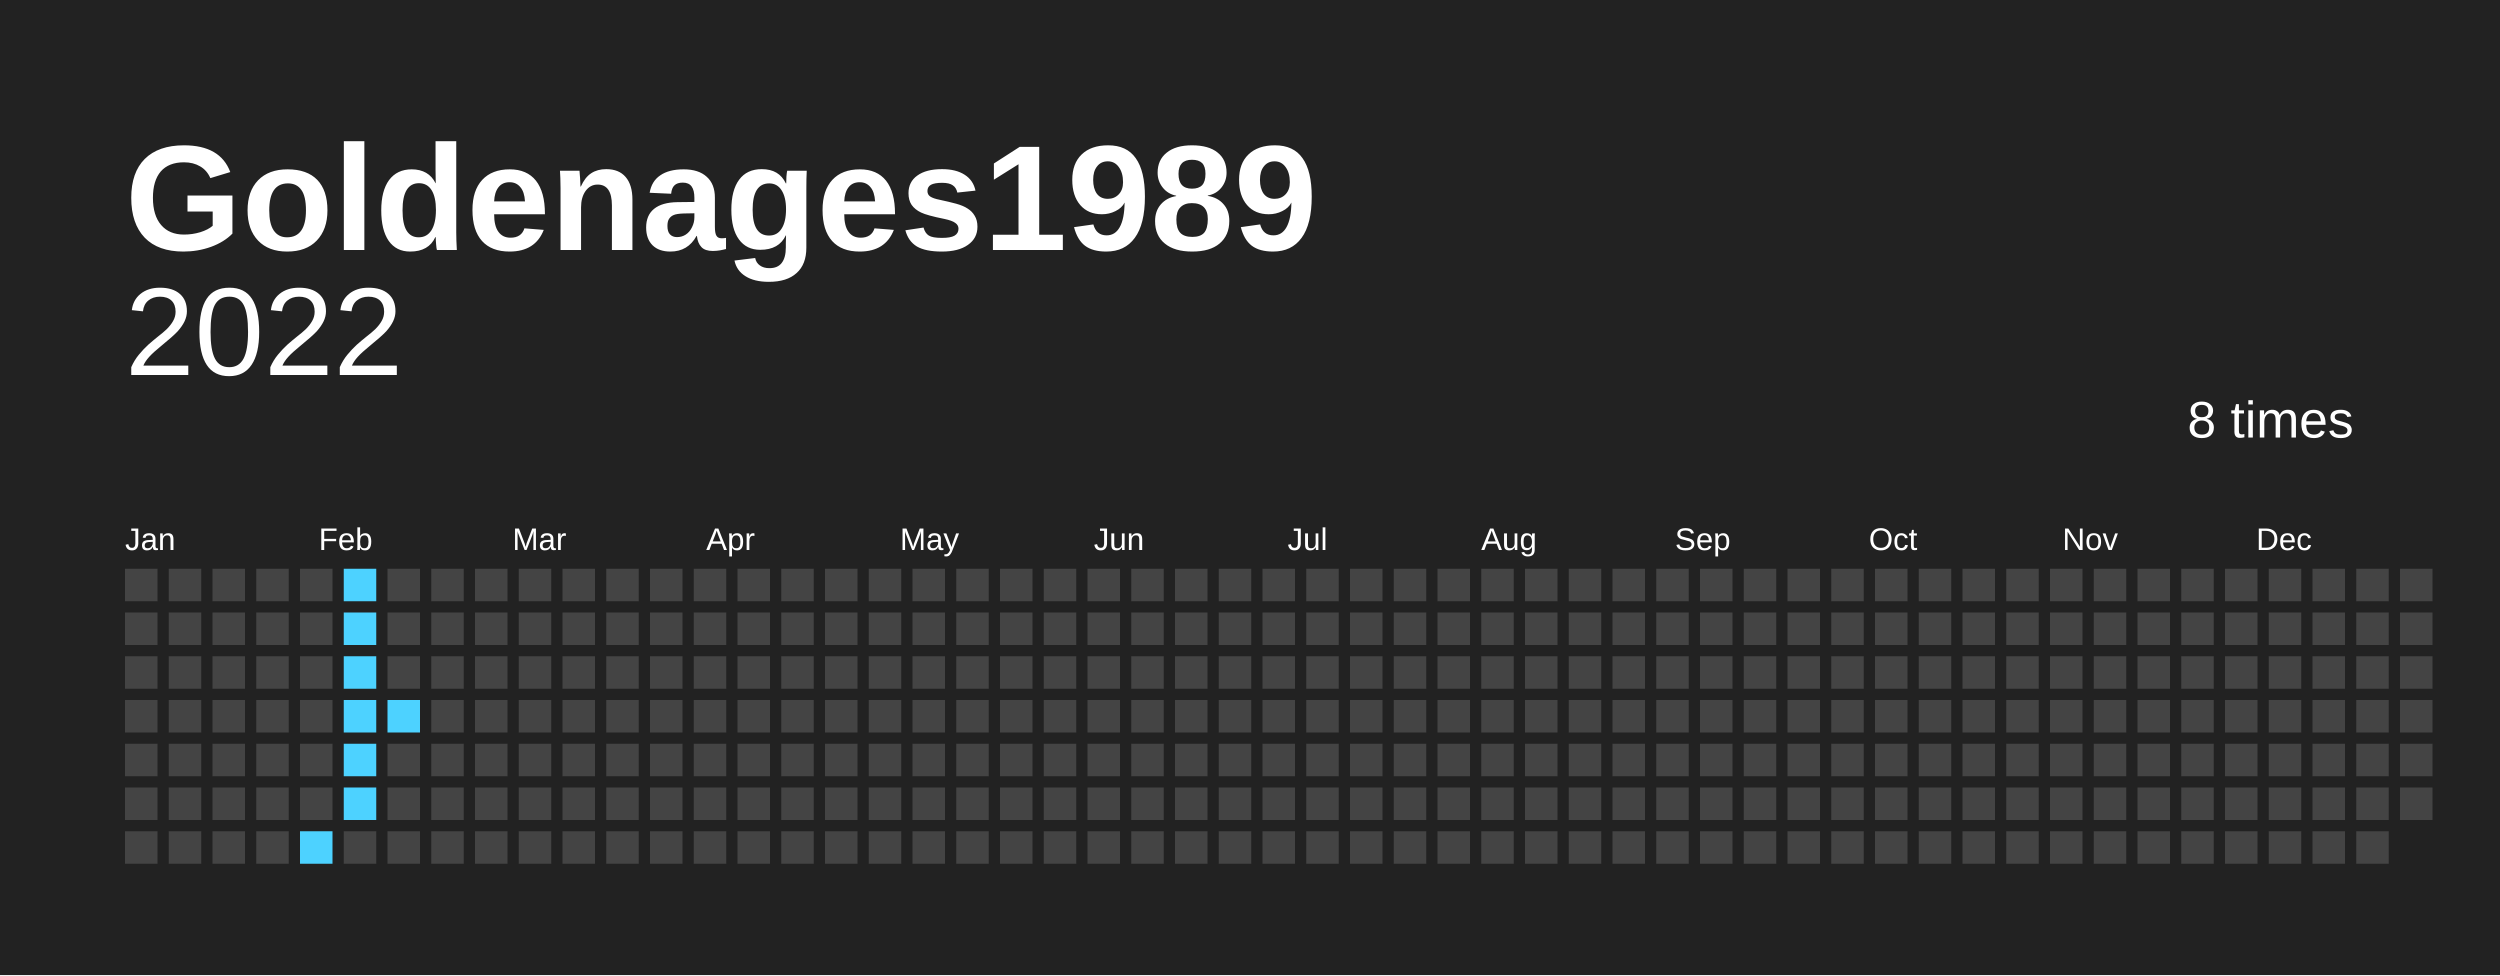
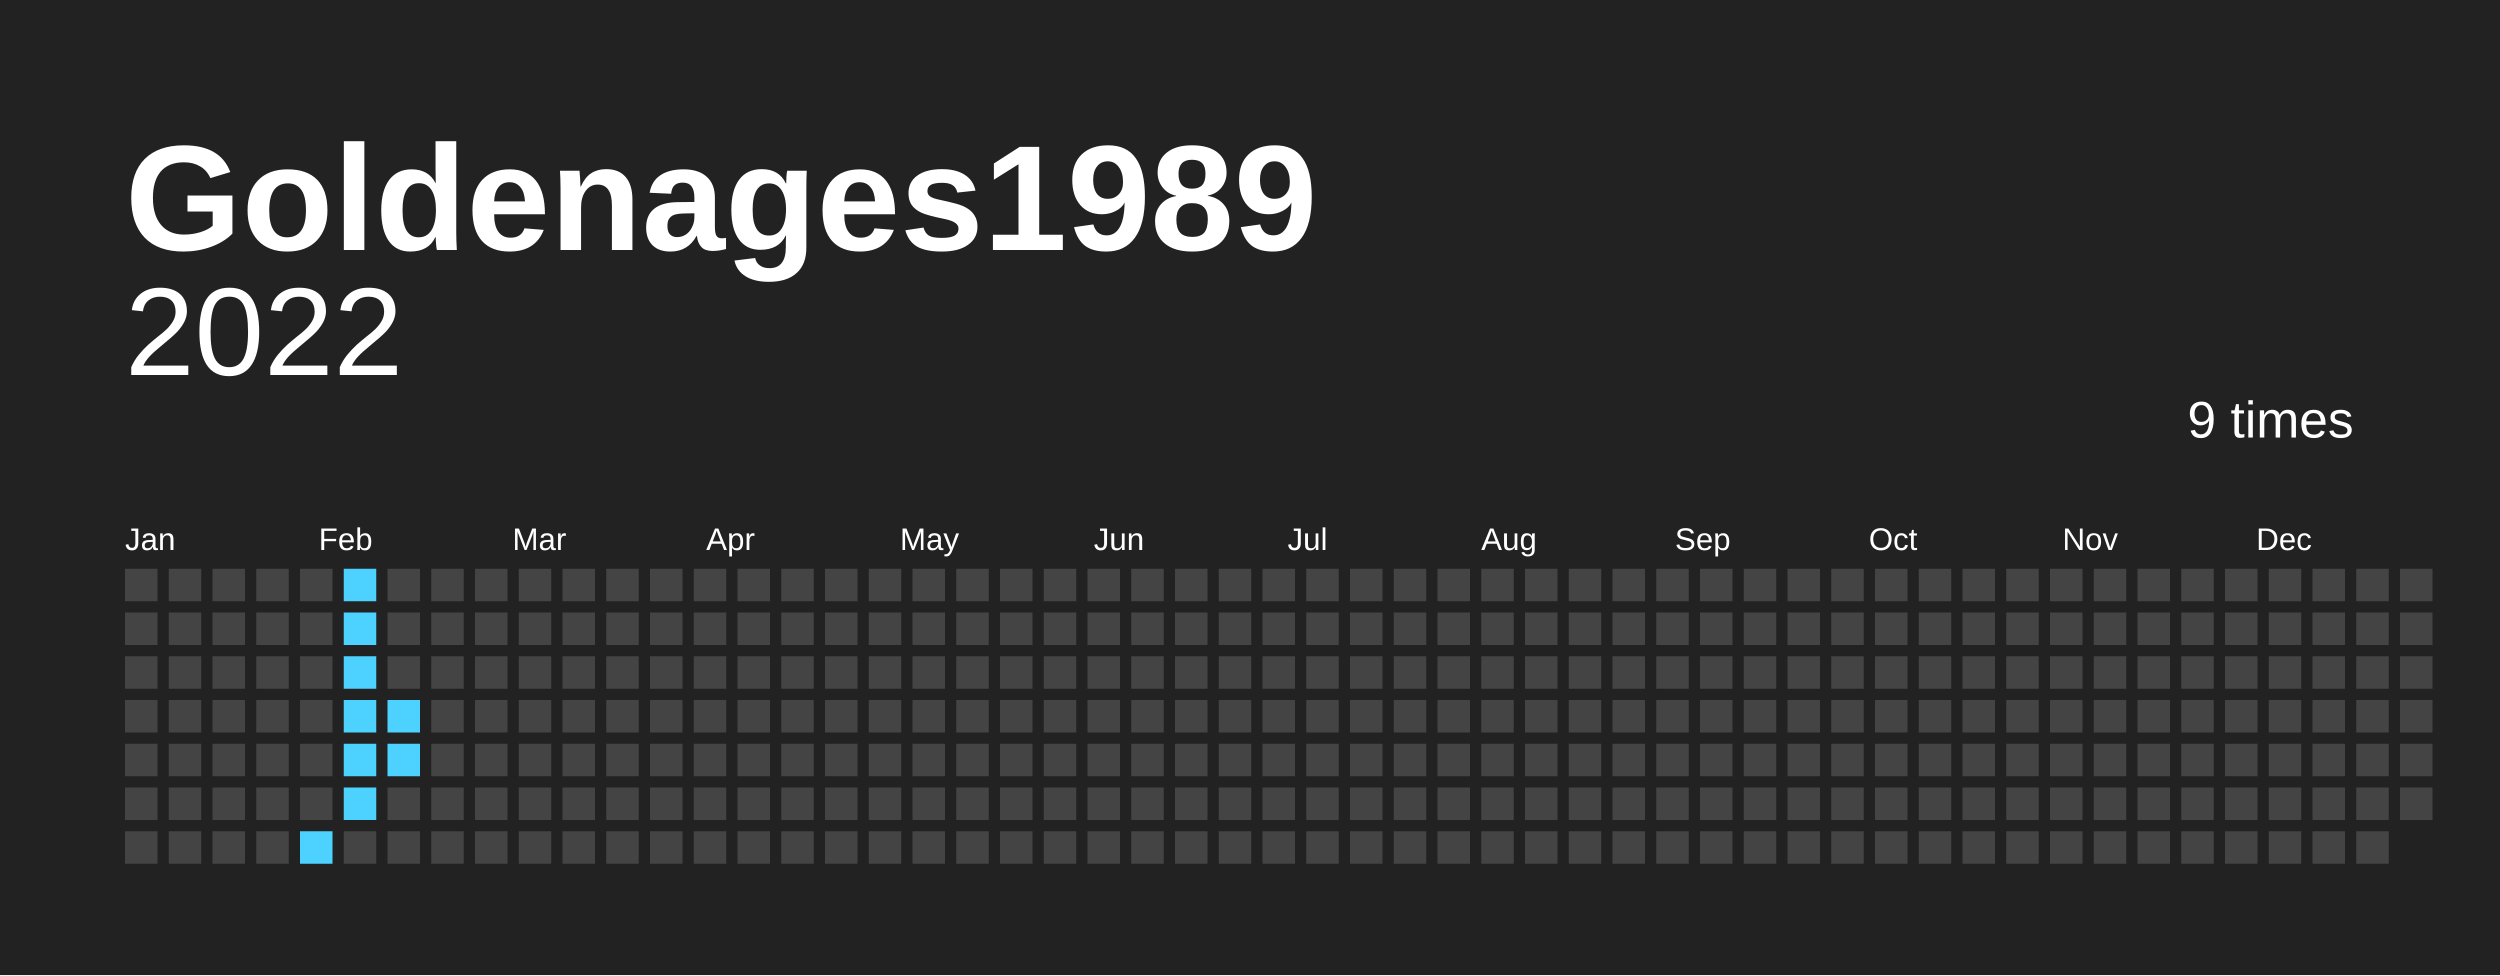
<svg xmlns="http://www.w3.org/2000/svg" baseProfile="full" height="78mm" version="1.1" viewBox="0,0,200,78" width="200mm">
  <defs />
  <rect fill="#222222" height="78" width="200" x="0" y="0" />
  <text fill="#FFFFFF" style="font-size:12px; font-family:Arial; font-weight:bold;" x="10" y="20">Goldenages1989</text>
  <text alignment-baseline="hanging" fill="#FFFFFF" style="font-size:10.0px; font-family:Arial;" x="10" y="30">2022</text>
-   <text alignment-baseline="hanging" fill="#FFFFFF" style="font-size:4.125px; font-family:Arial;" x="175" y="35">8 times</text>
+   <text alignment-baseline="hanging" fill="#FFFFFF" style="font-size:4.125px; font-family:Arial;" x="175" y="35">9 times</text>
  <text fill="#FFFFFF" style="font-size:2.5px; font-family:Arial" x="10.0" y="44">Jan</text>
  <text fill="#FFFFFF" style="font-size:2.5px; font-family:Arial" x="25.5" y="44">Feb</text>
  <text fill="#FFFFFF" style="font-size:2.5px; font-family:Arial" x="41.0" y="44">Mar</text>
  <text fill="#FFFFFF" style="font-size:2.5px; font-family:Arial" x="56.5" y="44">Apr</text>
  <text fill="#FFFFFF" style="font-size:2.5px; font-family:Arial" x="72.0" y="44">May</text>
  <text fill="#FFFFFF" style="font-size:2.5px; font-family:Arial" x="87.5" y="44">Jun</text>
  <text fill="#FFFFFF" style="font-size:2.5px; font-family:Arial" x="103.0" y="44">Jul</text>
  <text fill="#FFFFFF" style="font-size:2.5px; font-family:Arial" x="118.5" y="44">Aug</text>
  <text fill="#FFFFFF" style="font-size:2.5px; font-family:Arial" x="134.0" y="44">Sep</text>
  <text fill="#FFFFFF" style="font-size:2.5px; font-family:Arial" x="149.5" y="44">Oct</text>
  <text fill="#FFFFFF" style="font-size:2.5px; font-family:Arial" x="165.0" y="44">Nov</text>
  <text fill="#FFFFFF" style="font-size:2.5px; font-family:Arial" x="180.5" y="44">Dec</text>
  <rect fill="#444444" height="2.6" width="2.6" x="10.0" y="45.5" />
  <rect fill="#444444" height="2.6" width="2.6" x="10.0" y="49.0" />
  <rect fill="#444444" height="2.6" width="2.6" x="10.0" y="52.5" />
  <rect fill="#444444" height="2.6" width="2.6" x="10.0" y="56.0" />
  <rect fill="#444444" height="2.6" width="2.6" x="10.0" y="59.5" />
  <rect fill="#444444" height="2.6" width="2.6" x="10.0" y="63.0" />
  <rect fill="#444444" height="2.6" width="2.6" x="10.0" y="66.5" />
  <rect fill="#444444" height="2.6" width="2.6" x="13.5" y="45.5" />
  <rect fill="#444444" height="2.6" width="2.6" x="13.5" y="49.0" />
  <rect fill="#444444" height="2.6" width="2.6" x="13.5" y="52.5" />
  <rect fill="#444444" height="2.6" width="2.6" x="13.5" y="56.0" />
  <rect fill="#444444" height="2.6" width="2.6" x="13.5" y="59.5" />
  <rect fill="#444444" height="2.6" width="2.6" x="13.5" y="63.0" />
  <rect fill="#444444" height="2.6" width="2.6" x="13.5" y="66.5" />
  <rect fill="#444444" height="2.6" width="2.6" x="17.0" y="45.5" />
  <rect fill="#444444" height="2.6" width="2.6" x="17.0" y="49.0" />
  <rect fill="#444444" height="2.6" width="2.6" x="17.0" y="52.5" />
  <rect fill="#444444" height="2.6" width="2.6" x="17.0" y="56.0" />
  <rect fill="#444444" height="2.6" width="2.6" x="17.0" y="59.5" />
  <rect fill="#444444" height="2.6" width="2.6" x="17.0" y="63.0" />
  <rect fill="#444444" height="2.6" width="2.6" x="17.0" y="66.5" />
  <rect fill="#444444" height="2.6" width="2.6" x="20.5" y="45.5" />
  <rect fill="#444444" height="2.6" width="2.6" x="20.5" y="49.0" />
  <rect fill="#444444" height="2.6" width="2.6" x="20.5" y="52.5" />
  <rect fill="#444444" height="2.6" width="2.6" x="20.5" y="56.0" />
  <rect fill="#444444" height="2.6" width="2.6" x="20.5" y="59.5" />
  <rect fill="#444444" height="2.6" width="2.6" x="20.5" y="63.0" />
  <rect fill="#444444" height="2.6" width="2.6" x="20.5" y="66.5" />
  <rect fill="#444444" height="2.6" width="2.6" x="24.0" y="45.5" />
  <rect fill="#444444" height="2.6" width="2.6" x="24.0" y="49.0" />
  <rect fill="#444444" height="2.6" width="2.6" x="24.0" y="52.5" />
  <rect fill="#444444" height="2.6" width="2.6" x="24.0" y="56.0" />
  <rect fill="#444444" height="2.6" width="2.6" x="24.0" y="59.5" />
  <rect fill="#444444" height="2.6" width="2.6" x="24.0" y="63.0" />
  <rect fill="#4DD2FF" height="2.6" width="2.6" x="24.0" y="66.5" />
  <rect fill="#4DD2FF" height="2.6" width="2.6" x="27.5" y="45.5" />
  <rect fill="#4DD2FF" height="2.6" width="2.6" x="27.5" y="49.0" />
  <rect fill="#4DD2FF" height="2.6" width="2.6" x="27.5" y="52.5" />
  <rect fill="#4DD2FF" height="2.6" width="2.6" x="27.5" y="56.0" />
  <rect fill="#4DD2FF" height="2.6" width="2.6" x="27.5" y="59.5" />
  <rect fill="#4DD2FF" height="2.6" width="2.6" x="27.5" y="63.0" />
  <rect fill="#444444" height="2.6" width="2.6" x="27.5" y="66.5" />
  <rect fill="#444444" height="2.6" width="2.6" x="31.0" y="45.5" />
  <rect fill="#444444" height="2.6" width="2.6" x="31.0" y="49.0" />
  <rect fill="#444444" height="2.6" width="2.6" x="31.0" y="52.5" />
  <rect fill="#4DD2FF" height="2.6" width="2.6" x="31.0" y="56.0" />
-   <rect fill="#444444" height="2.6" width="2.6" x="31.0" y="59.5" />
+   <rect fill="#4DD2FF" height="2.6" width="2.6" x="31.0" y="59.5" />
  <rect fill="#444444" height="2.6" width="2.6" x="31.0" y="63.0" />
  <rect fill="#444444" height="2.6" width="2.6" x="31.0" y="66.5" />
  <rect fill="#444444" height="2.6" width="2.6" x="34.5" y="45.5" />
  <rect fill="#444444" height="2.6" width="2.6" x="34.5" y="49.0" />
  <rect fill="#444444" height="2.6" width="2.6" x="34.5" y="52.5" />
  <rect fill="#444444" height="2.6" width="2.6" x="34.5" y="56.0" />
  <rect fill="#444444" height="2.6" width="2.6" x="34.5" y="59.5" />
  <rect fill="#444444" height="2.6" width="2.6" x="34.5" y="63.0" />
  <rect fill="#444444" height="2.6" width="2.6" x="34.5" y="66.5" />
  <rect fill="#444444" height="2.6" width="2.6" x="38.0" y="45.5" />
  <rect fill="#444444" height="2.6" width="2.6" x="38.0" y="49.0" />
  <rect fill="#444444" height="2.6" width="2.6" x="38.0" y="52.5" />
  <rect fill="#444444" height="2.6" width="2.6" x="38.0" y="56.0" />
  <rect fill="#444444" height="2.6" width="2.6" x="38.0" y="59.5" />
  <rect fill="#444444" height="2.6" width="2.6" x="38.0" y="63.0" />
  <rect fill="#444444" height="2.6" width="2.6" x="38.0" y="66.5" />
  <rect fill="#444444" height="2.6" width="2.6" x="41.5" y="45.5" />
  <rect fill="#444444" height="2.6" width="2.6" x="41.5" y="49.0" />
  <rect fill="#444444" height="2.6" width="2.6" x="41.5" y="52.5" />
  <rect fill="#444444" height="2.6" width="2.6" x="41.5" y="56.0" />
  <rect fill="#444444" height="2.6" width="2.6" x="41.5" y="59.5" />
  <rect fill="#444444" height="2.6" width="2.6" x="41.5" y="63.0" />
  <rect fill="#444444" height="2.6" width="2.6" x="41.5" y="66.5" />
  <rect fill="#444444" height="2.6" width="2.6" x="45.0" y="45.5" />
  <rect fill="#444444" height="2.6" width="2.6" x="45.0" y="49.0" />
  <rect fill="#444444" height="2.6" width="2.6" x="45.0" y="52.5" />
  <rect fill="#444444" height="2.6" width="2.6" x="45.0" y="56.0" />
  <rect fill="#444444" height="2.6" width="2.6" x="45.0" y="59.5" />
  <rect fill="#444444" height="2.6" width="2.6" x="45.0" y="63.0" />
  <rect fill="#444444" height="2.6" width="2.6" x="45.0" y="66.5" />
  <rect fill="#444444" height="2.6" width="2.6" x="48.5" y="45.5" />
  <rect fill="#444444" height="2.6" width="2.6" x="48.5" y="49.0" />
  <rect fill="#444444" height="2.6" width="2.6" x="48.5" y="52.5" />
  <rect fill="#444444" height="2.6" width="2.6" x="48.5" y="56.0" />
  <rect fill="#444444" height="2.6" width="2.6" x="48.5" y="59.5" />
  <rect fill="#444444" height="2.6" width="2.6" x="48.5" y="63.0" />
  <rect fill="#444444" height="2.6" width="2.6" x="48.5" y="66.5" />
  <rect fill="#444444" height="2.6" width="2.6" x="52.0" y="45.5" />
  <rect fill="#444444" height="2.6" width="2.6" x="52.0" y="49.0" />
  <rect fill="#444444" height="2.6" width="2.6" x="52.0" y="52.5" />
  <rect fill="#444444" height="2.6" width="2.6" x="52.0" y="56.0" />
  <rect fill="#444444" height="2.6" width="2.6" x="52.0" y="59.5" />
  <rect fill="#444444" height="2.6" width="2.6" x="52.0" y="63.0" />
  <rect fill="#444444" height="2.6" width="2.6" x="52.0" y="66.5" />
  <rect fill="#444444" height="2.6" width="2.6" x="55.5" y="45.5" />
  <rect fill="#444444" height="2.6" width="2.6" x="55.5" y="49.0" />
  <rect fill="#444444" height="2.6" width="2.6" x="55.5" y="52.5" />
  <rect fill="#444444" height="2.6" width="2.6" x="55.5" y="56.0" />
  <rect fill="#444444" height="2.6" width="2.6" x="55.5" y="59.5" />
  <rect fill="#444444" height="2.6" width="2.6" x="55.5" y="63.0" />
  <rect fill="#444444" height="2.6" width="2.6" x="55.5" y="66.5" />
  <rect fill="#444444" height="2.6" width="2.6" x="59.0" y="45.5" />
  <rect fill="#444444" height="2.6" width="2.6" x="59.0" y="49.0" />
  <rect fill="#444444" height="2.6" width="2.6" x="59.0" y="52.5" />
  <rect fill="#444444" height="2.6" width="2.6" x="59.0" y="56.0" />
  <rect fill="#444444" height="2.6" width="2.6" x="59.0" y="59.5" />
  <rect fill="#444444" height="2.6" width="2.6" x="59.0" y="63.0" />
  <rect fill="#444444" height="2.6" width="2.6" x="59.0" y="66.5" />
  <rect fill="#444444" height="2.6" width="2.6" x="62.5" y="45.5" />
  <rect fill="#444444" height="2.6" width="2.6" x="62.5" y="49.0" />
  <rect fill="#444444" height="2.6" width="2.6" x="62.5" y="52.5" />
  <rect fill="#444444" height="2.6" width="2.6" x="62.5" y="56.0" />
  <rect fill="#444444" height="2.6" width="2.6" x="62.5" y="59.5" />
  <rect fill="#444444" height="2.6" width="2.6" x="62.5" y="63.0" />
  <rect fill="#444444" height="2.6" width="2.6" x="62.5" y="66.5" />
  <rect fill="#444444" height="2.6" width="2.6" x="66.0" y="45.5" />
  <rect fill="#444444" height="2.6" width="2.6" x="66.0" y="49.0" />
  <rect fill="#444444" height="2.6" width="2.6" x="66.0" y="52.5" />
  <rect fill="#444444" height="2.6" width="2.6" x="66.0" y="56.0" />
  <rect fill="#444444" height="2.6" width="2.6" x="66.0" y="59.5" />
  <rect fill="#444444" height="2.6" width="2.6" x="66.0" y="63.0" />
  <rect fill="#444444" height="2.6" width="2.6" x="66.0" y="66.5" />
  <rect fill="#444444" height="2.6" width="2.6" x="69.5" y="45.5" />
  <rect fill="#444444" height="2.6" width="2.6" x="69.5" y="49.0" />
  <rect fill="#444444" height="2.6" width="2.6" x="69.5" y="52.5" />
  <rect fill="#444444" height="2.6" width="2.6" x="69.5" y="56.0" />
  <rect fill="#444444" height="2.6" width="2.6" x="69.5" y="59.5" />
  <rect fill="#444444" height="2.6" width="2.6" x="69.5" y="63.0" />
  <rect fill="#444444" height="2.6" width="2.6" x="69.5" y="66.5" />
  <rect fill="#444444" height="2.6" width="2.6" x="73.0" y="45.5" />
  <rect fill="#444444" height="2.6" width="2.6" x="73.0" y="49.0" />
  <rect fill="#444444" height="2.6" width="2.6" x="73.0" y="52.5" />
  <rect fill="#444444" height="2.6" width="2.6" x="73.0" y="56.0" />
  <rect fill="#444444" height="2.6" width="2.6" x="73.0" y="59.5" />
  <rect fill="#444444" height="2.6" width="2.6" x="73.0" y="63.0" />
  <rect fill="#444444" height="2.6" width="2.6" x="73.0" y="66.5" />
  <rect fill="#444444" height="2.6" width="2.6" x="76.5" y="45.5" />
  <rect fill="#444444" height="2.6" width="2.6" x="76.5" y="49.0" />
  <rect fill="#444444" height="2.6" width="2.6" x="76.5" y="52.5" />
  <rect fill="#444444" height="2.6" width="2.6" x="76.5" y="56.0" />
  <rect fill="#444444" height="2.6" width="2.6" x="76.5" y="59.5" />
  <rect fill="#444444" height="2.6" width="2.6" x="76.5" y="63.0" />
  <rect fill="#444444" height="2.6" width="2.6" x="76.5" y="66.5" />
  <rect fill="#444444" height="2.6" width="2.6" x="80.0" y="45.5" />
  <rect fill="#444444" height="2.6" width="2.6" x="80.0" y="49.0" />
  <rect fill="#444444" height="2.6" width="2.6" x="80.0" y="52.5" />
  <rect fill="#444444" height="2.6" width="2.6" x="80.0" y="56.0" />
  <rect fill="#444444" height="2.6" width="2.6" x="80.0" y="59.5" />
  <rect fill="#444444" height="2.6" width="2.6" x="80.0" y="63.0" />
  <rect fill="#444444" height="2.6" width="2.6" x="80.0" y="66.5" />
  <rect fill="#444444" height="2.6" width="2.6" x="83.5" y="45.5" />
  <rect fill="#444444" height="2.6" width="2.6" x="83.5" y="49.0" />
  <rect fill="#444444" height="2.6" width="2.6" x="83.5" y="52.5" />
  <rect fill="#444444" height="2.6" width="2.6" x="83.5" y="56.0" />
  <rect fill="#444444" height="2.6" width="2.6" x="83.5" y="59.5" />
  <rect fill="#444444" height="2.6" width="2.6" x="83.5" y="63.0" />
  <rect fill="#444444" height="2.6" width="2.6" x="83.5" y="66.5" />
  <rect fill="#444444" height="2.6" width="2.6" x="87.0" y="45.5" />
  <rect fill="#444444" height="2.6" width="2.6" x="87.0" y="49.0" />
  <rect fill="#444444" height="2.6" width="2.6" x="87.0" y="52.5" />
  <rect fill="#444444" height="2.6" width="2.6" x="87.0" y="56.0" />
  <rect fill="#444444" height="2.6" width="2.6" x="87.0" y="59.5" />
  <rect fill="#444444" height="2.6" width="2.6" x="87.0" y="63.0" />
  <rect fill="#444444" height="2.6" width="2.6" x="87.0" y="66.5" />
  <rect fill="#444444" height="2.6" width="2.6" x="90.5" y="45.5" />
  <rect fill="#444444" height="2.6" width="2.6" x="90.5" y="49.0" />
  <rect fill="#444444" height="2.6" width="2.6" x="90.5" y="52.5" />
  <rect fill="#444444" height="2.6" width="2.6" x="90.5" y="56.0" />
  <rect fill="#444444" height="2.6" width="2.6" x="90.5" y="59.5" />
  <rect fill="#444444" height="2.6" width="2.6" x="90.5" y="63.0" />
  <rect fill="#444444" height="2.6" width="2.6" x="90.5" y="66.5" />
  <rect fill="#444444" height="2.6" width="2.6" x="94.0" y="45.5" />
  <rect fill="#444444" height="2.6" width="2.6" x="94.0" y="49.0" />
  <rect fill="#444444" height="2.6" width="2.6" x="94.0" y="52.5" />
  <rect fill="#444444" height="2.6" width="2.6" x="94.0" y="56.0" />
  <rect fill="#444444" height="2.6" width="2.6" x="94.0" y="59.5" />
  <rect fill="#444444" height="2.6" width="2.6" x="94.0" y="63.0" />
  <rect fill="#444444" height="2.6" width="2.6" x="94.0" y="66.5" />
  <rect fill="#444444" height="2.6" width="2.6" x="97.5" y="45.5" />
  <rect fill="#444444" height="2.6" width="2.6" x="97.5" y="49.0" />
  <rect fill="#444444" height="2.6" width="2.6" x="97.5" y="52.5" />
  <rect fill="#444444" height="2.6" width="2.6" x="97.5" y="56.0" />
  <rect fill="#444444" height="2.6" width="2.6" x="97.5" y="59.5" />
  <rect fill="#444444" height="2.6" width="2.6" x="97.5" y="63.0" />
  <rect fill="#444444" height="2.6" width="2.6" x="97.5" y="66.5" />
  <rect fill="#444444" height="2.6" width="2.6" x="101.0" y="45.5" />
  <rect fill="#444444" height="2.6" width="2.6" x="101.0" y="49.0" />
  <rect fill="#444444" height="2.6" width="2.6" x="101.0" y="52.5" />
  <rect fill="#444444" height="2.6" width="2.6" x="101.0" y="56.0" />
  <rect fill="#444444" height="2.6" width="2.6" x="101.0" y="59.5" />
  <rect fill="#444444" height="2.6" width="2.6" x="101.0" y="63.0" />
  <rect fill="#444444" height="2.6" width="2.6" x="101.0" y="66.5" />
  <rect fill="#444444" height="2.6" width="2.6" x="104.5" y="45.5" />
  <rect fill="#444444" height="2.6" width="2.6" x="104.5" y="49.0" />
  <rect fill="#444444" height="2.6" width="2.6" x="104.5" y="52.5" />
  <rect fill="#444444" height="2.6" width="2.6" x="104.5" y="56.0" />
  <rect fill="#444444" height="2.6" width="2.6" x="104.5" y="59.5" />
  <rect fill="#444444" height="2.6" width="2.6" x="104.5" y="63.0" />
  <rect fill="#444444" height="2.6" width="2.6" x="104.5" y="66.5" />
  <rect fill="#444444" height="2.6" width="2.6" x="108.0" y="45.5" />
  <rect fill="#444444" height="2.6" width="2.6" x="108.0" y="49.0" />
  <rect fill="#444444" height="2.6" width="2.6" x="108.0" y="52.5" />
  <rect fill="#444444" height="2.6" width="2.6" x="108.0" y="56.0" />
  <rect fill="#444444" height="2.6" width="2.6" x="108.0" y="59.5" />
  <rect fill="#444444" height="2.6" width="2.6" x="108.0" y="63.0" />
  <rect fill="#444444" height="2.6" width="2.6" x="108.0" y="66.5" />
  <rect fill="#444444" height="2.6" width="2.6" x="111.5" y="45.5" />
  <rect fill="#444444" height="2.6" width="2.6" x="111.5" y="49.0" />
  <rect fill="#444444" height="2.6" width="2.6" x="111.5" y="52.5" />
  <rect fill="#444444" height="2.6" width="2.6" x="111.5" y="56.0" />
  <rect fill="#444444" height="2.6" width="2.6" x="111.5" y="59.5" />
  <rect fill="#444444" height="2.6" width="2.6" x="111.5" y="63.0" />
  <rect fill="#444444" height="2.6" width="2.6" x="111.5" y="66.5" />
  <rect fill="#444444" height="2.6" width="2.6" x="115.0" y="45.5" />
  <rect fill="#444444" height="2.6" width="2.6" x="115.0" y="49.0" />
  <rect fill="#444444" height="2.6" width="2.6" x="115.0" y="52.5" />
  <rect fill="#444444" height="2.6" width="2.6" x="115.0" y="56.0" />
  <rect fill="#444444" height="2.6" width="2.6" x="115.0" y="59.5" />
  <rect fill="#444444" height="2.6" width="2.6" x="115.0" y="63.0" />
  <rect fill="#444444" height="2.6" width="2.6" x="115.0" y="66.5" />
  <rect fill="#444444" height="2.6" width="2.6" x="118.5" y="45.5" />
  <rect fill="#444444" height="2.6" width="2.6" x="118.5" y="49.0" />
  <rect fill="#444444" height="2.6" width="2.6" x="118.5" y="52.5" />
  <rect fill="#444444" height="2.6" width="2.6" x="118.5" y="56.0" />
  <rect fill="#444444" height="2.6" width="2.6" x="118.5" y="59.5" />
  <rect fill="#444444" height="2.6" width="2.6" x="118.5" y="63.0" />
  <rect fill="#444444" height="2.6" width="2.6" x="118.5" y="66.5" />
  <rect fill="#444444" height="2.6" width="2.6" x="122.0" y="45.5" />
  <rect fill="#444444" height="2.6" width="2.6" x="122.0" y="49.0" />
  <rect fill="#444444" height="2.6" width="2.6" x="122.0" y="52.5" />
  <rect fill="#444444" height="2.6" width="2.6" x="122.0" y="56.0" />
  <rect fill="#444444" height="2.6" width="2.6" x="122.0" y="59.5" />
  <rect fill="#444444" height="2.6" width="2.6" x="122.0" y="63.0" />
  <rect fill="#444444" height="2.6" width="2.6" x="122.0" y="66.5" />
  <rect fill="#444444" height="2.6" width="2.6" x="125.5" y="45.5" />
  <rect fill="#444444" height="2.6" width="2.6" x="125.5" y="49.0" />
  <rect fill="#444444" height="2.6" width="2.6" x="125.5" y="52.5" />
  <rect fill="#444444" height="2.6" width="2.6" x="125.5" y="56.0" />
  <rect fill="#444444" height="2.6" width="2.6" x="125.5" y="59.5" />
  <rect fill="#444444" height="2.6" width="2.6" x="125.5" y="63.0" />
  <rect fill="#444444" height="2.6" width="2.6" x="125.5" y="66.5" />
  <rect fill="#444444" height="2.6" width="2.6" x="129.0" y="45.5" />
  <rect fill="#444444" height="2.6" width="2.6" x="129.0" y="49.0" />
  <rect fill="#444444" height="2.6" width="2.6" x="129.0" y="52.5" />
  <rect fill="#444444" height="2.6" width="2.6" x="129.0" y="56.0" />
  <rect fill="#444444" height="2.6" width="2.6" x="129.0" y="59.5" />
  <rect fill="#444444" height="2.6" width="2.6" x="129.0" y="63.0" />
  <rect fill="#444444" height="2.6" width="2.6" x="129.0" y="66.5" />
  <rect fill="#444444" height="2.6" width="2.6" x="132.5" y="45.5" />
  <rect fill="#444444" height="2.6" width="2.6" x="132.5" y="49.0" />
  <rect fill="#444444" height="2.6" width="2.6" x="132.5" y="52.5" />
  <rect fill="#444444" height="2.6" width="2.6" x="132.5" y="56.0" />
  <rect fill="#444444" height="2.6" width="2.6" x="132.5" y="59.5" />
  <rect fill="#444444" height="2.6" width="2.6" x="132.5" y="63.0" />
  <rect fill="#444444" height="2.6" width="2.6" x="132.5" y="66.5" />
  <rect fill="#444444" height="2.6" width="2.6" x="136.0" y="45.5" />
  <rect fill="#444444" height="2.6" width="2.6" x="136.0" y="49.0" />
  <rect fill="#444444" height="2.6" width="2.6" x="136.0" y="52.5" />
  <rect fill="#444444" height="2.6" width="2.6" x="136.0" y="56.0" />
  <rect fill="#444444" height="2.6" width="2.6" x="136.0" y="59.5" />
  <rect fill="#444444" height="2.6" width="2.6" x="136.0" y="63.0" />
  <rect fill="#444444" height="2.6" width="2.6" x="136.0" y="66.5" />
  <rect fill="#444444" height="2.6" width="2.6" x="139.5" y="45.5" />
  <rect fill="#444444" height="2.6" width="2.6" x="139.5" y="49.0" />
  <rect fill="#444444" height="2.6" width="2.6" x="139.5" y="52.5" />
  <rect fill="#444444" height="2.6" width="2.6" x="139.5" y="56.0" />
  <rect fill="#444444" height="2.6" width="2.6" x="139.5" y="59.5" />
  <rect fill="#444444" height="2.6" width="2.6" x="139.5" y="63.0" />
  <rect fill="#444444" height="2.6" width="2.6" x="139.5" y="66.5" />
  <rect fill="#444444" height="2.6" width="2.6" x="143.0" y="45.5" />
  <rect fill="#444444" height="2.6" width="2.6" x="143.0" y="49.0" />
  <rect fill="#444444" height="2.6" width="2.6" x="143.0" y="52.5" />
  <rect fill="#444444" height="2.6" width="2.6" x="143.0" y="56.0" />
  <rect fill="#444444" height="2.6" width="2.6" x="143.0" y="59.5" />
  <rect fill="#444444" height="2.6" width="2.6" x="143.0" y="63.0" />
  <rect fill="#444444" height="2.6" width="2.6" x="143.0" y="66.5" />
  <rect fill="#444444" height="2.6" width="2.6" x="146.5" y="45.5" />
  <rect fill="#444444" height="2.6" width="2.6" x="146.5" y="49.0" />
  <rect fill="#444444" height="2.6" width="2.6" x="146.5" y="52.5" />
  <rect fill="#444444" height="2.6" width="2.6" x="146.5" y="56.0" />
  <rect fill="#444444" height="2.6" width="2.6" x="146.5" y="59.5" />
  <rect fill="#444444" height="2.6" width="2.6" x="146.5" y="63.0" />
  <rect fill="#444444" height="2.6" width="2.6" x="146.5" y="66.5" />
  <rect fill="#444444" height="2.6" width="2.6" x="150.0" y="45.5" />
  <rect fill="#444444" height="2.6" width="2.6" x="150.0" y="49.0" />
  <rect fill="#444444" height="2.6" width="2.6" x="150.0" y="52.5" />
  <rect fill="#444444" height="2.6" width="2.6" x="150.0" y="56.0" />
  <rect fill="#444444" height="2.6" width="2.6" x="150.0" y="59.5" />
  <rect fill="#444444" height="2.6" width="2.6" x="150.0" y="63.0" />
  <rect fill="#444444" height="2.6" width="2.6" x="150.0" y="66.5" />
  <rect fill="#444444" height="2.6" width="2.6" x="153.5" y="45.5" />
  <rect fill="#444444" height="2.6" width="2.6" x="153.5" y="49.0" />
  <rect fill="#444444" height="2.6" width="2.6" x="153.5" y="52.5" />
  <rect fill="#444444" height="2.6" width="2.6" x="153.5" y="56.0" />
  <rect fill="#444444" height="2.6" width="2.6" x="153.5" y="59.5" />
  <rect fill="#444444" height="2.6" width="2.6" x="153.5" y="63.0" />
  <rect fill="#444444" height="2.6" width="2.6" x="153.5" y="66.5" />
  <rect fill="#444444" height="2.6" width="2.6" x="157.0" y="45.5" />
  <rect fill="#444444" height="2.6" width="2.6" x="157.0" y="49.0" />
  <rect fill="#444444" height="2.6" width="2.6" x="157.0" y="52.5" />
  <rect fill="#444444" height="2.6" width="2.6" x="157.0" y="56.0" />
  <rect fill="#444444" height="2.6" width="2.6" x="157.0" y="59.5" />
  <rect fill="#444444" height="2.6" width="2.6" x="157.0" y="63.0" />
  <rect fill="#444444" height="2.6" width="2.6" x="157.0" y="66.5" />
  <rect fill="#444444" height="2.6" width="2.6" x="160.5" y="45.5" />
  <rect fill="#444444" height="2.6" width="2.6" x="160.5" y="49.0" />
  <rect fill="#444444" height="2.6" width="2.6" x="160.5" y="52.5" />
  <rect fill="#444444" height="2.6" width="2.6" x="160.5" y="56.0" />
  <rect fill="#444444" height="2.6" width="2.6" x="160.5" y="59.5" />
  <rect fill="#444444" height="2.6" width="2.6" x="160.5" y="63.0" />
  <rect fill="#444444" height="2.6" width="2.6" x="160.5" y="66.5" />
  <rect fill="#444444" height="2.6" width="2.6" x="164.0" y="45.5" />
  <rect fill="#444444" height="2.6" width="2.6" x="164.0" y="49.0" />
  <rect fill="#444444" height="2.6" width="2.6" x="164.0" y="52.5" />
  <rect fill="#444444" height="2.6" width="2.6" x="164.0" y="56.0" />
  <rect fill="#444444" height="2.6" width="2.6" x="164.0" y="59.5" />
  <rect fill="#444444" height="2.6" width="2.6" x="164.0" y="63.0" />
  <rect fill="#444444" height="2.6" width="2.6" x="164.0" y="66.5" />
  <rect fill="#444444" height="2.6" width="2.6" x="167.5" y="45.5" />
  <rect fill="#444444" height="2.6" width="2.6" x="167.5" y="49.0" />
  <rect fill="#444444" height="2.6" width="2.6" x="167.5" y="52.5" />
  <rect fill="#444444" height="2.6" width="2.6" x="167.5" y="56.0" />
  <rect fill="#444444" height="2.6" width="2.6" x="167.5" y="59.5" />
  <rect fill="#444444" height="2.6" width="2.6" x="167.5" y="63.0" />
  <rect fill="#444444" height="2.6" width="2.6" x="167.5" y="66.5" />
  <rect fill="#444444" height="2.6" width="2.6" x="171.0" y="45.5" />
  <rect fill="#444444" height="2.6" width="2.6" x="171.0" y="49.0" />
  <rect fill="#444444" height="2.6" width="2.6" x="171.0" y="52.5" />
  <rect fill="#444444" height="2.6" width="2.6" x="171.0" y="56.0" />
  <rect fill="#444444" height="2.6" width="2.6" x="171.0" y="59.5" />
  <rect fill="#444444" height="2.6" width="2.6" x="171.0" y="63.0" />
  <rect fill="#444444" height="2.6" width="2.6" x="171.0" y="66.5" />
  <rect fill="#444444" height="2.6" width="2.6" x="174.5" y="45.5" />
  <rect fill="#444444" height="2.6" width="2.6" x="174.5" y="49.0" />
  <rect fill="#444444" height="2.6" width="2.6" x="174.5" y="52.5" />
  <rect fill="#444444" height="2.6" width="2.6" x="174.5" y="56.0" />
  <rect fill="#444444" height="2.6" width="2.6" x="174.5" y="59.5" />
  <rect fill="#444444" height="2.6" width="2.6" x="174.5" y="63.0" />
  <rect fill="#444444" height="2.6" width="2.6" x="174.5" y="66.5" />
  <rect fill="#444444" height="2.6" width="2.6" x="178.0" y="45.5" />
  <rect fill="#444444" height="2.6" width="2.6" x="178.0" y="49.0" />
  <rect fill="#444444" height="2.6" width="2.6" x="178.0" y="52.5" />
  <rect fill="#444444" height="2.6" width="2.6" x="178.0" y="56.0" />
  <rect fill="#444444" height="2.6" width="2.6" x="178.0" y="59.5" />
  <rect fill="#444444" height="2.6" width="2.6" x="178.0" y="63.0" />
  <rect fill="#444444" height="2.6" width="2.6" x="178.0" y="66.5" />
  <rect fill="#444444" height="2.6" width="2.6" x="181.5" y="45.5" />
  <rect fill="#444444" height="2.6" width="2.6" x="181.5" y="49.0" />
  <rect fill="#444444" height="2.6" width="2.6" x="181.5" y="52.5" />
  <rect fill="#444444" height="2.6" width="2.6" x="181.5" y="56.0" />
  <rect fill="#444444" height="2.6" width="2.6" x="181.5" y="59.5" />
  <rect fill="#444444" height="2.6" width="2.6" x="181.5" y="63.0" />
  <rect fill="#444444" height="2.6" width="2.6" x="181.5" y="66.5" />
  <rect fill="#444444" height="2.6" width="2.6" x="185.0" y="45.5" />
  <rect fill="#444444" height="2.6" width="2.6" x="185.0" y="49.0" />
  <rect fill="#444444" height="2.6" width="2.6" x="185.0" y="52.5" />
  <rect fill="#444444" height="2.6" width="2.6" x="185.0" y="56.0" />
  <rect fill="#444444" height="2.6" width="2.6" x="185.0" y="59.5" />
  <rect fill="#444444" height="2.6" width="2.6" x="185.0" y="63.0" />
  <rect fill="#444444" height="2.6" width="2.6" x="185.0" y="66.5" />
  <rect fill="#444444" height="2.6" width="2.6" x="188.5" y="45.5" />
  <rect fill="#444444" height="2.6" width="2.6" x="188.5" y="49.0" />
  <rect fill="#444444" height="2.6" width="2.6" x="188.5" y="52.5" />
  <rect fill="#444444" height="2.6" width="2.6" x="188.5" y="56.0" />
  <rect fill="#444444" height="2.6" width="2.6" x="188.5" y="59.5" />
  <rect fill="#444444" height="2.6" width="2.6" x="188.5" y="63.0" />
  <rect fill="#444444" height="2.6" width="2.6" x="188.5" y="66.5" />
  <rect fill="#444444" height="2.6" width="2.6" x="192.0" y="45.5" />
  <rect fill="#444444" height="2.6" width="2.6" x="192.0" y="49.0" />
  <rect fill="#444444" height="2.6" width="2.6" x="192.0" y="52.5" />
  <rect fill="#444444" height="2.6" width="2.6" x="192.0" y="56.0" />
  <rect fill="#444444" height="2.6" width="2.6" x="192.0" y="59.5" />
  <rect fill="#444444" height="2.6" width="2.6" x="192.0" y="63.0" />
</svg>
